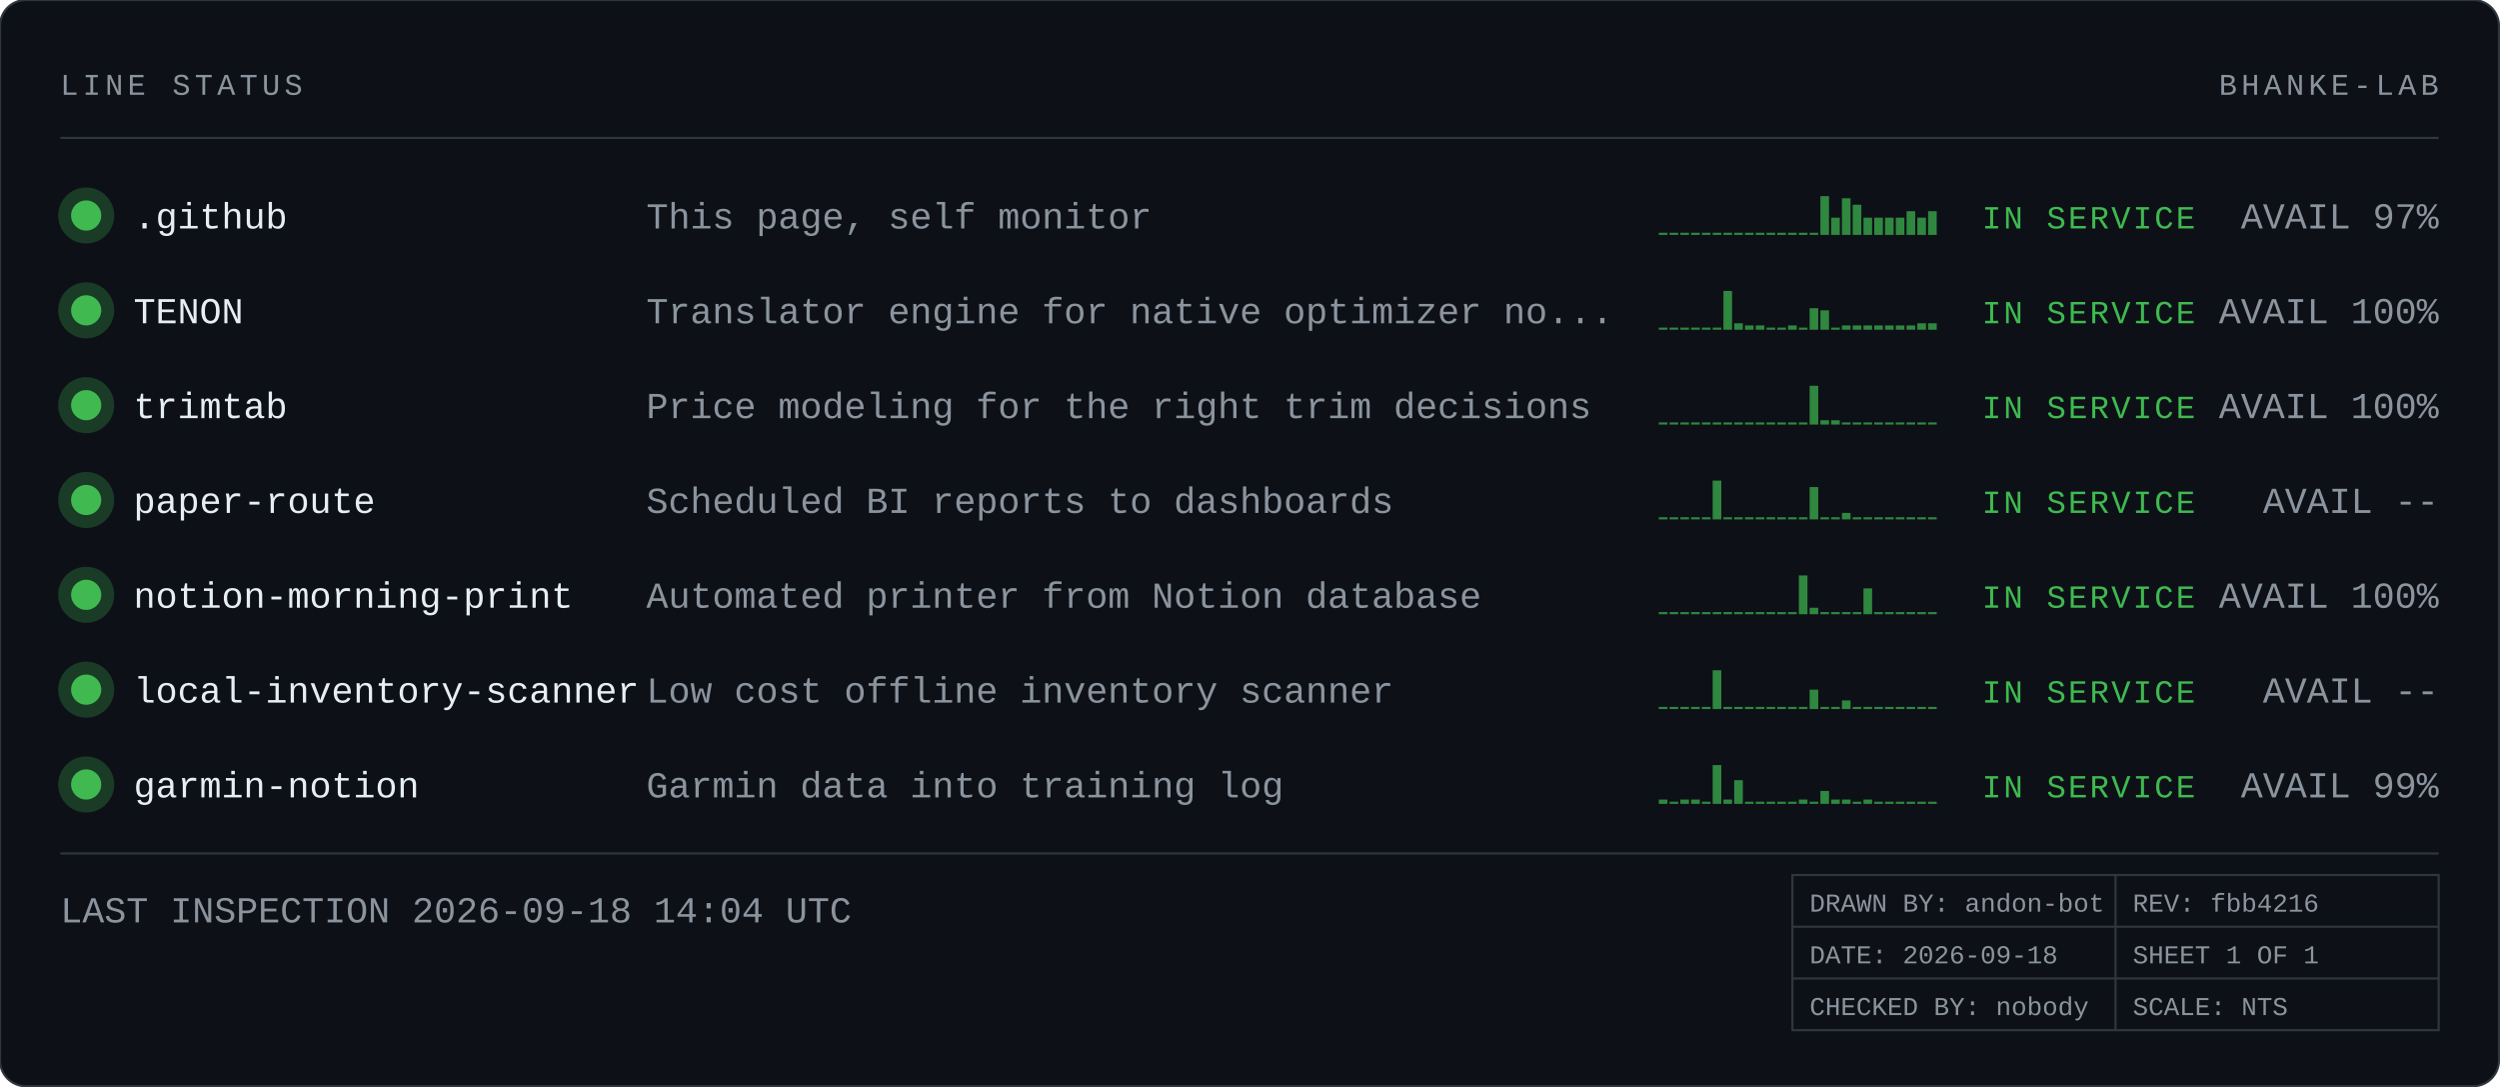
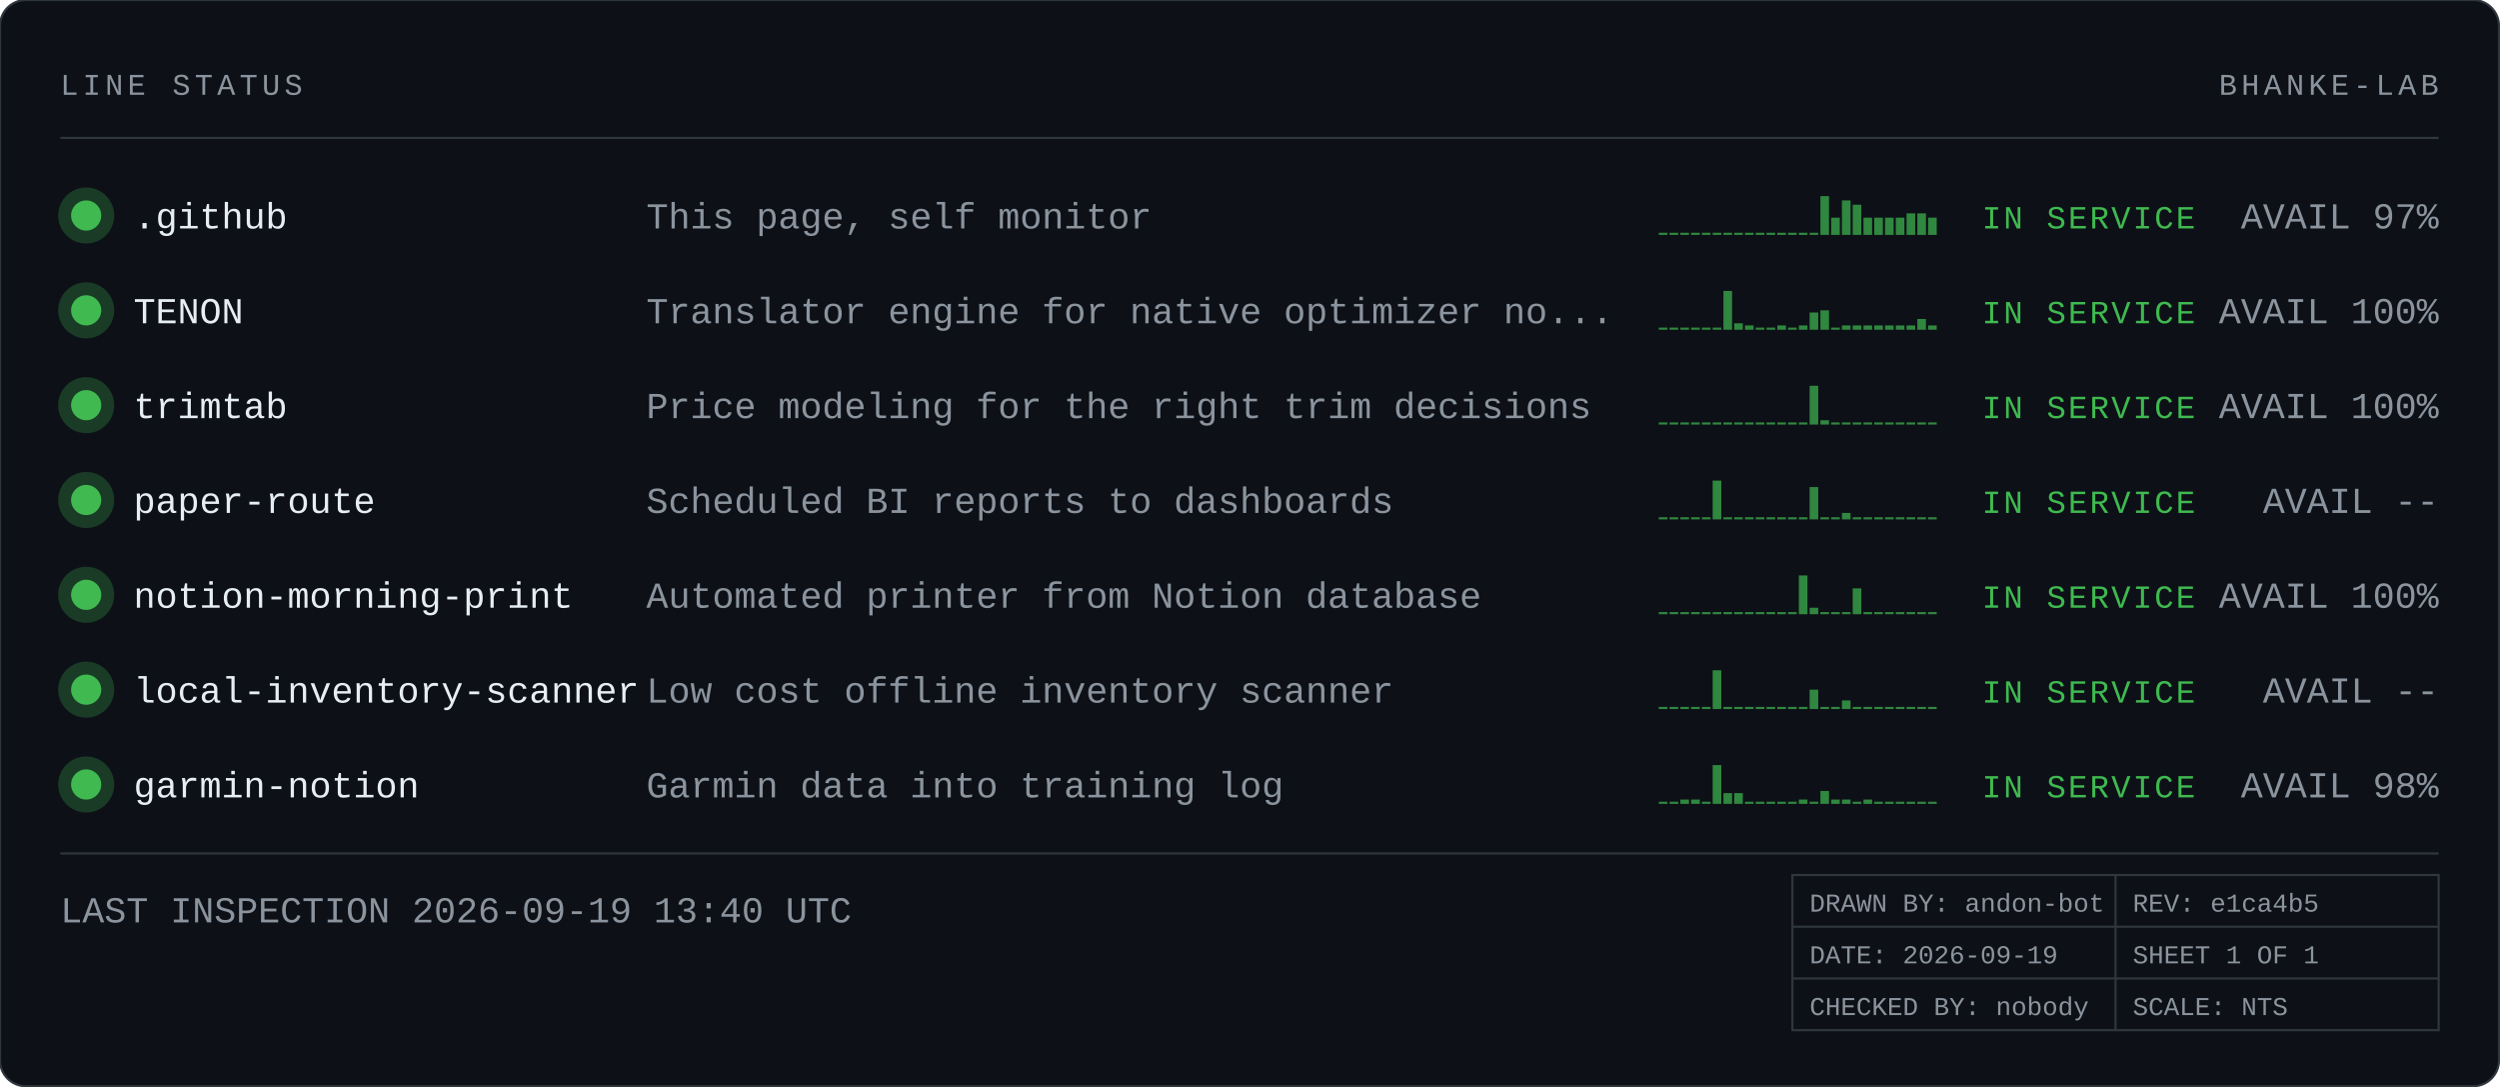
<svg xmlns="http://www.w3.org/2000/svg" width="1160" height="504" viewBox="0 0 1160 504" role="img" aria-label="Andon board">
  <style>
text { font-family: Consolas, 'Courier New', monospace; font-size: 17px; }
.hd { fill: #8b949e; font-size: 14px; letter-spacing: 2px; }
.name { fill: #e6edf3; }
.dim { fill: #8b949e; }
.st { font-size: 15px; letter-spacing: 1px; }
.tb { fill: #8b949e; font-size: 12px; }
</style>
  <rect x="0" y="0" width="1160" height="504" rx="12" fill="#0d1117" stroke="#30363d" />
  <text x="28" y="44" class="hd">LINE STATUS</text>
  <text x="1132" y="44" class="hd" text-anchor="end">BHANKE-LAB</text>
  <line x1="28" y1="64" x2="1132" y2="64" stroke="#30363d" />
  <circle cx="40" cy="100" r="13" fill="#3fb950" opacity="0.25" />
  <circle cx="40" cy="100" r="7" fill="#3fb950" />
  <text x="62" y="106" class="name">.github</text>
  <text x="300" y="106" class="dim">This page, self monitor</text>
  <rect x="770" y="108" width="4" height="1" fill="#3fb950" opacity="0.7" />
  <rect x="775" y="108" width="4" height="1" fill="#3fb950" opacity="0.7" />
  <rect x="780" y="108" width="4" height="1" fill="#3fb950" opacity="0.7" />
  <rect x="785" y="108" width="4" height="1" fill="#3fb950" opacity="0.7" />
  <rect x="790" y="108" width="4" height="1" fill="#3fb950" opacity="0.7" />
  <rect x="795" y="108" width="4" height="1" fill="#3fb950" opacity="0.7" />
  <rect x="800" y="108" width="4" height="1" fill="#3fb950" opacity="0.7" />
  <rect x="805" y="108" width="4" height="1" fill="#3fb950" opacity="0.7" />
  <rect x="810" y="108" width="4" height="1" fill="#3fb950" opacity="0.7" />
  <rect x="815" y="108" width="4" height="1" fill="#3fb950" opacity="0.7" />
  <rect x="820" y="108" width="4" height="1" fill="#3fb950" opacity="0.7" />
  <rect x="825" y="108" width="4" height="1" fill="#3fb950" opacity="0.7" />
  <rect x="830" y="108" width="4" height="1" fill="#3fb950" opacity="0.7" />
  <rect x="835" y="108" width="4" height="1" fill="#3fb950" opacity="0.7" />
  <rect x="840" y="108" width="4" height="1" fill="#3fb950" opacity="0.7" />
  <rect x="845" y="91" width="4" height="18" fill="#3fb950" opacity="0.7" />
  <rect x="850" y="101" width="4" height="8" fill="#3fb950" opacity="0.7" />
-   <rect x="855" y="92" width="4" height="17" fill="#3fb950" opacity="0.7" />
+   <rect x="855" y="93" width="4" height="16" fill="#3fb950" opacity="0.7" />
  <rect x="860" y="95" width="4" height="14" fill="#3fb950" opacity="0.7" />
  <rect x="865" y="101" width="4" height="8" fill="#3fb950" opacity="0.7" />
  <rect x="870" y="101" width="4" height="8" fill="#3fb950" opacity="0.7" />
  <rect x="875" y="101" width="4" height="8" fill="#3fb950" opacity="0.7" />
  <rect x="880" y="101" width="4" height="8" fill="#3fb950" opacity="0.7" />
-   <rect x="885" y="98" width="4" height="11" fill="#3fb950" opacity="0.7" />
-   <rect x="890" y="101" width="4" height="8" fill="#3fb950" opacity="0.7" />
-   <rect x="895" y="98" width="4" height="11" fill="#3fb950" opacity="0.7" />
+   <rect x="885" y="99" width="4" height="10" fill="#3fb950" opacity="0.7" />
+   <rect x="890" y="99" width="4" height="10" fill="#3fb950" opacity="0.7" />
+   <rect x="895" y="101" width="4" height="8" fill="#3fb950" opacity="0.7" />
  <text x="920" y="106" class="st" fill="#3fb950">IN SERVICE</text>
  <text x="1132" y="106" class="dim" text-anchor="end">AVAIL 97%</text>
  <circle cx="40" cy="144" r="13" fill="#3fb950" opacity="0.25" />
  <circle cx="40" cy="144" r="7" fill="#3fb950" />
  <text x="62" y="150" class="name">TENON</text>
  <text x="300" y="150" class="dim">Translator engine for native optimizer no...</text>
  <rect x="770" y="152" width="4" height="1" fill="#3fb950" opacity="0.7" />
  <rect x="775" y="152" width="4" height="1" fill="#3fb950" opacity="0.7" />
  <rect x="780" y="152" width="4" height="1" fill="#3fb950" opacity="0.7" />
  <rect x="785" y="152" width="4" height="1" fill="#3fb950" opacity="0.7" />
  <rect x="790" y="152" width="4" height="1" fill="#3fb950" opacity="0.7" />
  <rect x="795" y="152" width="4" height="1" fill="#3fb950" opacity="0.7" />
  <rect x="800" y="135" width="4" height="18" fill="#3fb950" opacity="0.7" />
  <rect x="805" y="150" width="4" height="3" fill="#3fb950" opacity="0.7" />
  <rect x="810" y="151" width="4" height="2" fill="#3fb950" opacity="0.7" />
-   <rect x="815" y="151" width="4" height="2" fill="#3fb950" opacity="0.7" />
+   <rect x="815" y="152" width="4" height="1" fill="#3fb950" opacity="0.7" />
  <rect x="820" y="152" width="4" height="1" fill="#3fb950" opacity="0.7" />
-   <rect x="825" y="152" width="4" height="1" fill="#3fb950" opacity="0.7" />
-   <rect x="830" y="151" width="4" height="2" fill="#3fb950" opacity="0.7" />
-   <rect x="835" y="152" width="4" height="1" fill="#3fb950" opacity="0.7" />
-   <rect x="840" y="143" width="4" height="10" fill="#3fb950" opacity="0.7" />
+   <rect x="825" y="151" width="4" height="2" fill="#3fb950" opacity="0.7" />
+   <rect x="830" y="152" width="4" height="1" fill="#3fb950" opacity="0.7" />
+   <rect x="835" y="151" width="4" height="2" fill="#3fb950" opacity="0.7" />
+   <rect x="840" y="145" width="4" height="8" fill="#3fb950" opacity="0.7" />
  <rect x="845" y="144" width="4" height="9" fill="#3fb950" opacity="0.7" />
  <rect x="850" y="152" width="4" height="1" fill="#3fb950" opacity="0.7" />
  <rect x="855" y="151" width="4" height="2" fill="#3fb950" opacity="0.7" />
  <rect x="860" y="151" width="4" height="2" fill="#3fb950" opacity="0.7" />
  <rect x="865" y="151" width="4" height="2" fill="#3fb950" opacity="0.7" />
  <rect x="870" y="151" width="4" height="2" fill="#3fb950" opacity="0.7" />
  <rect x="875" y="151" width="4" height="2" fill="#3fb950" opacity="0.7" />
  <rect x="880" y="151" width="4" height="2" fill="#3fb950" opacity="0.7" />
  <rect x="885" y="151" width="4" height="2" fill="#3fb950" opacity="0.7" />
-   <rect x="890" y="150" width="4" height="3" fill="#3fb950" opacity="0.7" />
-   <rect x="895" y="150" width="4" height="3" fill="#3fb950" opacity="0.7" />
+   <rect x="890" y="148" width="4" height="5" fill="#3fb950" opacity="0.7" />
+   <rect x="895" y="151" width="4" height="2" fill="#3fb950" opacity="0.7" />
  <text x="920" y="150" class="st" fill="#3fb950">IN SERVICE</text>
  <text x="1132" y="150" class="dim" text-anchor="end">AVAIL 100%</text>
  <circle cx="40" cy="188" r="13" fill="#3fb950" opacity="0.25" />
  <circle cx="40" cy="188" r="7" fill="#3fb950" />
  <text x="62" y="194" class="name">trimtab</text>
  <text x="300" y="194" class="dim">Price modeling for the right trim decisions</text>
  <rect x="770" y="196" width="4" height="1" fill="#3fb950" opacity="0.7" />
  <rect x="775" y="196" width="4" height="1" fill="#3fb950" opacity="0.7" />
  <rect x="780" y="196" width="4" height="1" fill="#3fb950" opacity="0.7" />
  <rect x="785" y="196" width="4" height="1" fill="#3fb950" opacity="0.7" />
  <rect x="790" y="196" width="4" height="1" fill="#3fb950" opacity="0.7" />
  <rect x="795" y="196" width="4" height="1" fill="#3fb950" opacity="0.7" />
  <rect x="800" y="196" width="4" height="1" fill="#3fb950" opacity="0.7" />
  <rect x="805" y="196" width="4" height="1" fill="#3fb950" opacity="0.7" />
  <rect x="810" y="196" width="4" height="1" fill="#3fb950" opacity="0.7" />
  <rect x="815" y="196" width="4" height="1" fill="#3fb950" opacity="0.7" />
  <rect x="820" y="196" width="4" height="1" fill="#3fb950" opacity="0.7" />
  <rect x="825" y="196" width="4" height="1" fill="#3fb950" opacity="0.7" />
  <rect x="830" y="196" width="4" height="1" fill="#3fb950" opacity="0.7" />
  <rect x="835" y="196" width="4" height="1" fill="#3fb950" opacity="0.7" />
  <rect x="840" y="179" width="4" height="18" fill="#3fb950" opacity="0.7" />
  <rect x="845" y="195" width="4" height="2" fill="#3fb950" opacity="0.7" />
-   <rect x="850" y="195" width="4" height="2" fill="#3fb950" opacity="0.7" />
+   <rect x="850" y="196" width="4" height="1" fill="#3fb950" opacity="0.7" />
  <rect x="855" y="196" width="4" height="1" fill="#3fb950" opacity="0.7" />
  <rect x="860" y="196" width="4" height="1" fill="#3fb950" opacity="0.7" />
  <rect x="865" y="196" width="4" height="1" fill="#3fb950" opacity="0.7" />
  <rect x="870" y="196" width="4" height="1" fill="#3fb950" opacity="0.7" />
  <rect x="875" y="196" width="4" height="1" fill="#3fb950" opacity="0.7" />
  <rect x="880" y="196" width="4" height="1" fill="#3fb950" opacity="0.7" />
  <rect x="885" y="196" width="4" height="1" fill="#3fb950" opacity="0.7" />
  <rect x="890" y="196" width="4" height="1" fill="#3fb950" opacity="0.7" />
  <rect x="895" y="196" width="4" height="1" fill="#3fb950" opacity="0.7" />
  <text x="920" y="194" class="st" fill="#3fb950">IN SERVICE</text>
  <text x="1132" y="194" class="dim" text-anchor="end">AVAIL 100%</text>
  <circle cx="40" cy="232" r="13" fill="#3fb950" opacity="0.25" />
  <circle cx="40" cy="232" r="7" fill="#3fb950" />
  <text x="62" y="238" class="name">paper-route</text>
  <text x="300" y="238" class="dim">Scheduled BI reports to dashboards</text>
  <rect x="770" y="240" width="4" height="1" fill="#3fb950" opacity="0.7" />
  <rect x="775" y="240" width="4" height="1" fill="#3fb950" opacity="0.7" />
  <rect x="780" y="240" width="4" height="1" fill="#3fb950" opacity="0.7" />
  <rect x="785" y="240" width="4" height="1" fill="#3fb950" opacity="0.7" />
  <rect x="790" y="240" width="4" height="1" fill="#3fb950" opacity="0.7" />
  <rect x="795" y="223" width="4" height="18" fill="#3fb950" opacity="0.7" />
  <rect x="800" y="240" width="4" height="1" fill="#3fb950" opacity="0.7" />
  <rect x="805" y="240" width="4" height="1" fill="#3fb950" opacity="0.7" />
  <rect x="810" y="240" width="4" height="1" fill="#3fb950" opacity="0.7" />
  <rect x="815" y="240" width="4" height="1" fill="#3fb950" opacity="0.7" />
  <rect x="820" y="240" width="4" height="1" fill="#3fb950" opacity="0.7" />
  <rect x="825" y="240" width="4" height="1" fill="#3fb950" opacity="0.7" />
  <rect x="830" y="240" width="4" height="1" fill="#3fb950" opacity="0.7" />
  <rect x="835" y="240" width="4" height="1" fill="#3fb950" opacity="0.7" />
  <rect x="840" y="226" width="4" height="15" fill="#3fb950" opacity="0.7" />
  <rect x="845" y="240" width="4" height="1" fill="#3fb950" opacity="0.7" />
  <rect x="850" y="240" width="4" height="1" fill="#3fb950" opacity="0.7" />
  <rect x="855" y="238" width="4" height="3" fill="#3fb950" opacity="0.7" />
  <rect x="860" y="240" width="4" height="1" fill="#3fb950" opacity="0.7" />
  <rect x="865" y="240" width="4" height="1" fill="#3fb950" opacity="0.7" />
  <rect x="870" y="240" width="4" height="1" fill="#3fb950" opacity="0.7" />
  <rect x="875" y="240" width="4" height="1" fill="#3fb950" opacity="0.7" />
  <rect x="880" y="240" width="4" height="1" fill="#3fb950" opacity="0.7" />
  <rect x="885" y="240" width="4" height="1" fill="#3fb950" opacity="0.7" />
  <rect x="890" y="240" width="4" height="1" fill="#3fb950" opacity="0.7" />
  <rect x="895" y="240" width="4" height="1" fill="#3fb950" opacity="0.7" />
  <text x="920" y="238" class="st" fill="#3fb950">IN SERVICE</text>
  <text x="1132" y="238" class="dim" text-anchor="end">AVAIL --</text>
  <circle cx="40" cy="276" r="13" fill="#3fb950" opacity="0.25" />
  <circle cx="40" cy="276" r="7" fill="#3fb950" />
  <text x="62" y="282" class="name">notion-morning-print</text>
  <text x="300" y="282" class="dim">Automated printer from Notion database</text>
  <rect x="770" y="284" width="4" height="1" fill="#3fb950" opacity="0.7" />
  <rect x="775" y="284" width="4" height="1" fill="#3fb950" opacity="0.7" />
  <rect x="780" y="284" width="4" height="1" fill="#3fb950" opacity="0.7" />
  <rect x="785" y="284" width="4" height="1" fill="#3fb950" opacity="0.7" />
  <rect x="790" y="284" width="4" height="1" fill="#3fb950" opacity="0.7" />
  <rect x="795" y="284" width="4" height="1" fill="#3fb950" opacity="0.7" />
  <rect x="800" y="284" width="4" height="1" fill="#3fb950" opacity="0.7" />
  <rect x="805" y="284" width="4" height="1" fill="#3fb950" opacity="0.7" />
  <rect x="810" y="284" width="4" height="1" fill="#3fb950" opacity="0.7" />
  <rect x="815" y="284" width="4" height="1" fill="#3fb950" opacity="0.7" />
  <rect x="820" y="284" width="4" height="1" fill="#3fb950" opacity="0.7" />
  <rect x="825" y="284" width="4" height="1" fill="#3fb950" opacity="0.7" />
  <rect x="830" y="284" width="4" height="1" fill="#3fb950" opacity="0.7" />
  <rect x="835" y="267" width="4" height="18" fill="#3fb950" opacity="0.7" />
  <rect x="840" y="282" width="4" height="3" fill="#3fb950" opacity="0.7" />
  <rect x="845" y="284" width="4" height="1" fill="#3fb950" opacity="0.7" />
  <rect x="850" y="284" width="4" height="1" fill="#3fb950" opacity="0.7" />
  <rect x="855" y="284" width="4" height="1" fill="#3fb950" opacity="0.7" />
-   <rect x="860" y="284" width="4" height="1" fill="#3fb950" opacity="0.7" />
-   <rect x="865" y="273" width="4" height="12" fill="#3fb950" opacity="0.7" />
+   <rect x="860" y="273" width="4" height="12" fill="#3fb950" opacity="0.7" />
+   <rect x="865" y="284" width="4" height="1" fill="#3fb950" opacity="0.7" />
  <rect x="870" y="284" width="4" height="1" fill="#3fb950" opacity="0.7" />
  <rect x="875" y="284" width="4" height="1" fill="#3fb950" opacity="0.7" />
  <rect x="880" y="284" width="4" height="1" fill="#3fb950" opacity="0.7" />
  <rect x="885" y="284" width="4" height="1" fill="#3fb950" opacity="0.7" />
  <rect x="890" y="284" width="4" height="1" fill="#3fb950" opacity="0.7" />
  <rect x="895" y="284" width="4" height="1" fill="#3fb950" opacity="0.7" />
  <text x="920" y="282" class="st" fill="#3fb950">IN SERVICE</text>
  <text x="1132" y="282" class="dim" text-anchor="end">AVAIL 100%</text>
  <circle cx="40" cy="320" r="13" fill="#3fb950" opacity="0.25" />
  <circle cx="40" cy="320" r="7" fill="#3fb950" />
  <text x="62" y="326" class="name">local-inventory-scanner</text>
  <text x="300" y="326" class="dim">Low cost offline inventory scanner</text>
  <rect x="770" y="328" width="4" height="1" fill="#3fb950" opacity="0.7" />
  <rect x="775" y="328" width="4" height="1" fill="#3fb950" opacity="0.7" />
  <rect x="780" y="328" width="4" height="1" fill="#3fb950" opacity="0.7" />
  <rect x="785" y="328" width="4" height="1" fill="#3fb950" opacity="0.7" />
  <rect x="790" y="328" width="4" height="1" fill="#3fb950" opacity="0.7" />
  <rect x="795" y="311" width="4" height="18" fill="#3fb950" opacity="0.7" />
  <rect x="800" y="328" width="4" height="1" fill="#3fb950" opacity="0.7" />
  <rect x="805" y="328" width="4" height="1" fill="#3fb950" opacity="0.7" />
  <rect x="810" y="328" width="4" height="1" fill="#3fb950" opacity="0.7" />
  <rect x="815" y="328" width="4" height="1" fill="#3fb950" opacity="0.7" />
  <rect x="820" y="328" width="4" height="1" fill="#3fb950" opacity="0.7" />
  <rect x="825" y="328" width="4" height="1" fill="#3fb950" opacity="0.7" />
  <rect x="830" y="328" width="4" height="1" fill="#3fb950" opacity="0.7" />
  <rect x="835" y="328" width="4" height="1" fill="#3fb950" opacity="0.7" />
  <rect x="840" y="320" width="4" height="9" fill="#3fb950" opacity="0.7" />
  <rect x="845" y="328" width="4" height="1" fill="#3fb950" opacity="0.7" />
  <rect x="850" y="328" width="4" height="1" fill="#3fb950" opacity="0.7" />
  <rect x="855" y="325" width="4" height="4" fill="#3fb950" opacity="0.7" />
  <rect x="860" y="328" width="4" height="1" fill="#3fb950" opacity="0.7" />
  <rect x="865" y="328" width="4" height="1" fill="#3fb950" opacity="0.7" />
  <rect x="870" y="328" width="4" height="1" fill="#3fb950" opacity="0.7" />
  <rect x="875" y="328" width="4" height="1" fill="#3fb950" opacity="0.7" />
  <rect x="880" y="328" width="4" height="1" fill="#3fb950" opacity="0.7" />
  <rect x="885" y="328" width="4" height="1" fill="#3fb950" opacity="0.7" />
  <rect x="890" y="328" width="4" height="1" fill="#3fb950" opacity="0.7" />
  <rect x="895" y="328" width="4" height="1" fill="#3fb950" opacity="0.7" />
  <text x="920" y="326" class="st" fill="#3fb950">IN SERVICE</text>
  <text x="1132" y="326" class="dim" text-anchor="end">AVAIL --</text>
  <circle cx="40" cy="364" r="13" fill="#3fb950" opacity="0.25" />
  <circle cx="40" cy="364" r="7" fill="#3fb950" />
  <text x="62" y="370" class="name">garmin-notion</text>
  <text x="300" y="370" class="dim">Garmin data into training log</text>
-   <rect x="770" y="371" width="4" height="2" fill="#3fb950" opacity="0.7" />
+   <rect x="770" y="372" width="4" height="1" fill="#3fb950" opacity="0.7" />
  <rect x="775" y="372" width="4" height="1" fill="#3fb950" opacity="0.7" />
  <rect x="780" y="371" width="4" height="2" fill="#3fb950" opacity="0.7" />
  <rect x="785" y="371" width="4" height="2" fill="#3fb950" opacity="0.7" />
  <rect x="790" y="372" width="4" height="1" fill="#3fb950" opacity="0.7" />
  <rect x="795" y="355" width="4" height="18" fill="#3fb950" opacity="0.7" />
-   <rect x="800" y="371" width="4" height="2" fill="#3fb950" opacity="0.7" />
-   <rect x="805" y="362" width="4" height="11" fill="#3fb950" opacity="0.7" />
+   <rect x="800" y="368" width="4" height="5" fill="#3fb950" opacity="0.7" />
+   <rect x="805" y="368" width="4" height="5" fill="#3fb950" opacity="0.7" />
  <rect x="810" y="372" width="4" height="1" fill="#3fb950" opacity="0.7" />
  <rect x="815" y="372" width="4" height="1" fill="#3fb950" opacity="0.7" />
  <rect x="820" y="372" width="4" height="1" fill="#3fb950" opacity="0.7" />
  <rect x="825" y="372" width="4" height="1" fill="#3fb950" opacity="0.7" />
  <rect x="830" y="372" width="4" height="1" fill="#3fb950" opacity="0.7" />
  <rect x="835" y="371" width="4" height="2" fill="#3fb950" opacity="0.7" />
  <rect x="840" y="372" width="4" height="1" fill="#3fb950" opacity="0.7" />
  <rect x="845" y="367" width="4" height="6" fill="#3fb950" opacity="0.7" />
  <rect x="850" y="371" width="4" height="2" fill="#3fb950" opacity="0.7" />
  <rect x="855" y="371" width="4" height="2" fill="#3fb950" opacity="0.7" />
  <rect x="860" y="372" width="4" height="1" fill="#3fb950" opacity="0.7" />
  <rect x="865" y="371" width="4" height="2" fill="#3fb950" opacity="0.7" />
  <rect x="870" y="372" width="4" height="1" fill="#3fb950" opacity="0.7" />
  <rect x="875" y="372" width="4" height="1" fill="#3fb950" opacity="0.7" />
  <rect x="880" y="372" width="4" height="1" fill="#3fb950" opacity="0.7" />
  <rect x="885" y="372" width="4" height="1" fill="#3fb950" opacity="0.7" />
  <rect x="890" y="372" width="4" height="1" fill="#3fb950" opacity="0.7" />
  <rect x="895" y="372" width="4" height="1" fill="#3fb950" opacity="0.7" />
  <text x="920" y="370" class="st" fill="#3fb950">IN SERVICE</text>
-   <text x="1132" y="370" class="dim" text-anchor="end">AVAIL 99%</text>
+   <text x="1132" y="370" class="dim" text-anchor="end">AVAIL 98%</text>
  <line x1="28" y1="396" x2="1132" y2="396" stroke="#30363d" />
-   <text x="28" y="428" class="dim">LAST INSPECTION 2026-09-18 14:04 UTC</text>
+   <text x="28" y="428" class="dim">LAST INSPECTION 2026-09-19 13:40 UTC</text>
  <rect x="832" y="406" width="300" height="72" fill="none" stroke="#30363d" />
  <line x1="832" y1="430" x2="1132" y2="430" stroke="#30363d" />
  <line x1="832" y1="454" x2="1132" y2="454" stroke="#30363d" />
  <line x1="982" y1="406" x2="982" y2="478" stroke="#30363d" />
  <text x="840" y="423" class="tb">DRAWN BY: andon-bot</text>
-   <text x="990" y="423" class="tb">REV: fbb4216</text>
-   <text x="840" y="447" class="tb">DATE: 2026-09-18</text>
+   <text x="990" y="423" class="tb">REV: e1ca4b5</text>
+   <text x="840" y="447" class="tb">DATE: 2026-09-19</text>
  <text x="990" y="447" class="tb">SHEET 1 OF 1</text>
  <text x="840" y="471" class="tb">CHECKED BY: nobody</text>
  <text x="990" y="471" class="tb">SCALE: NTS</text>
</svg>
